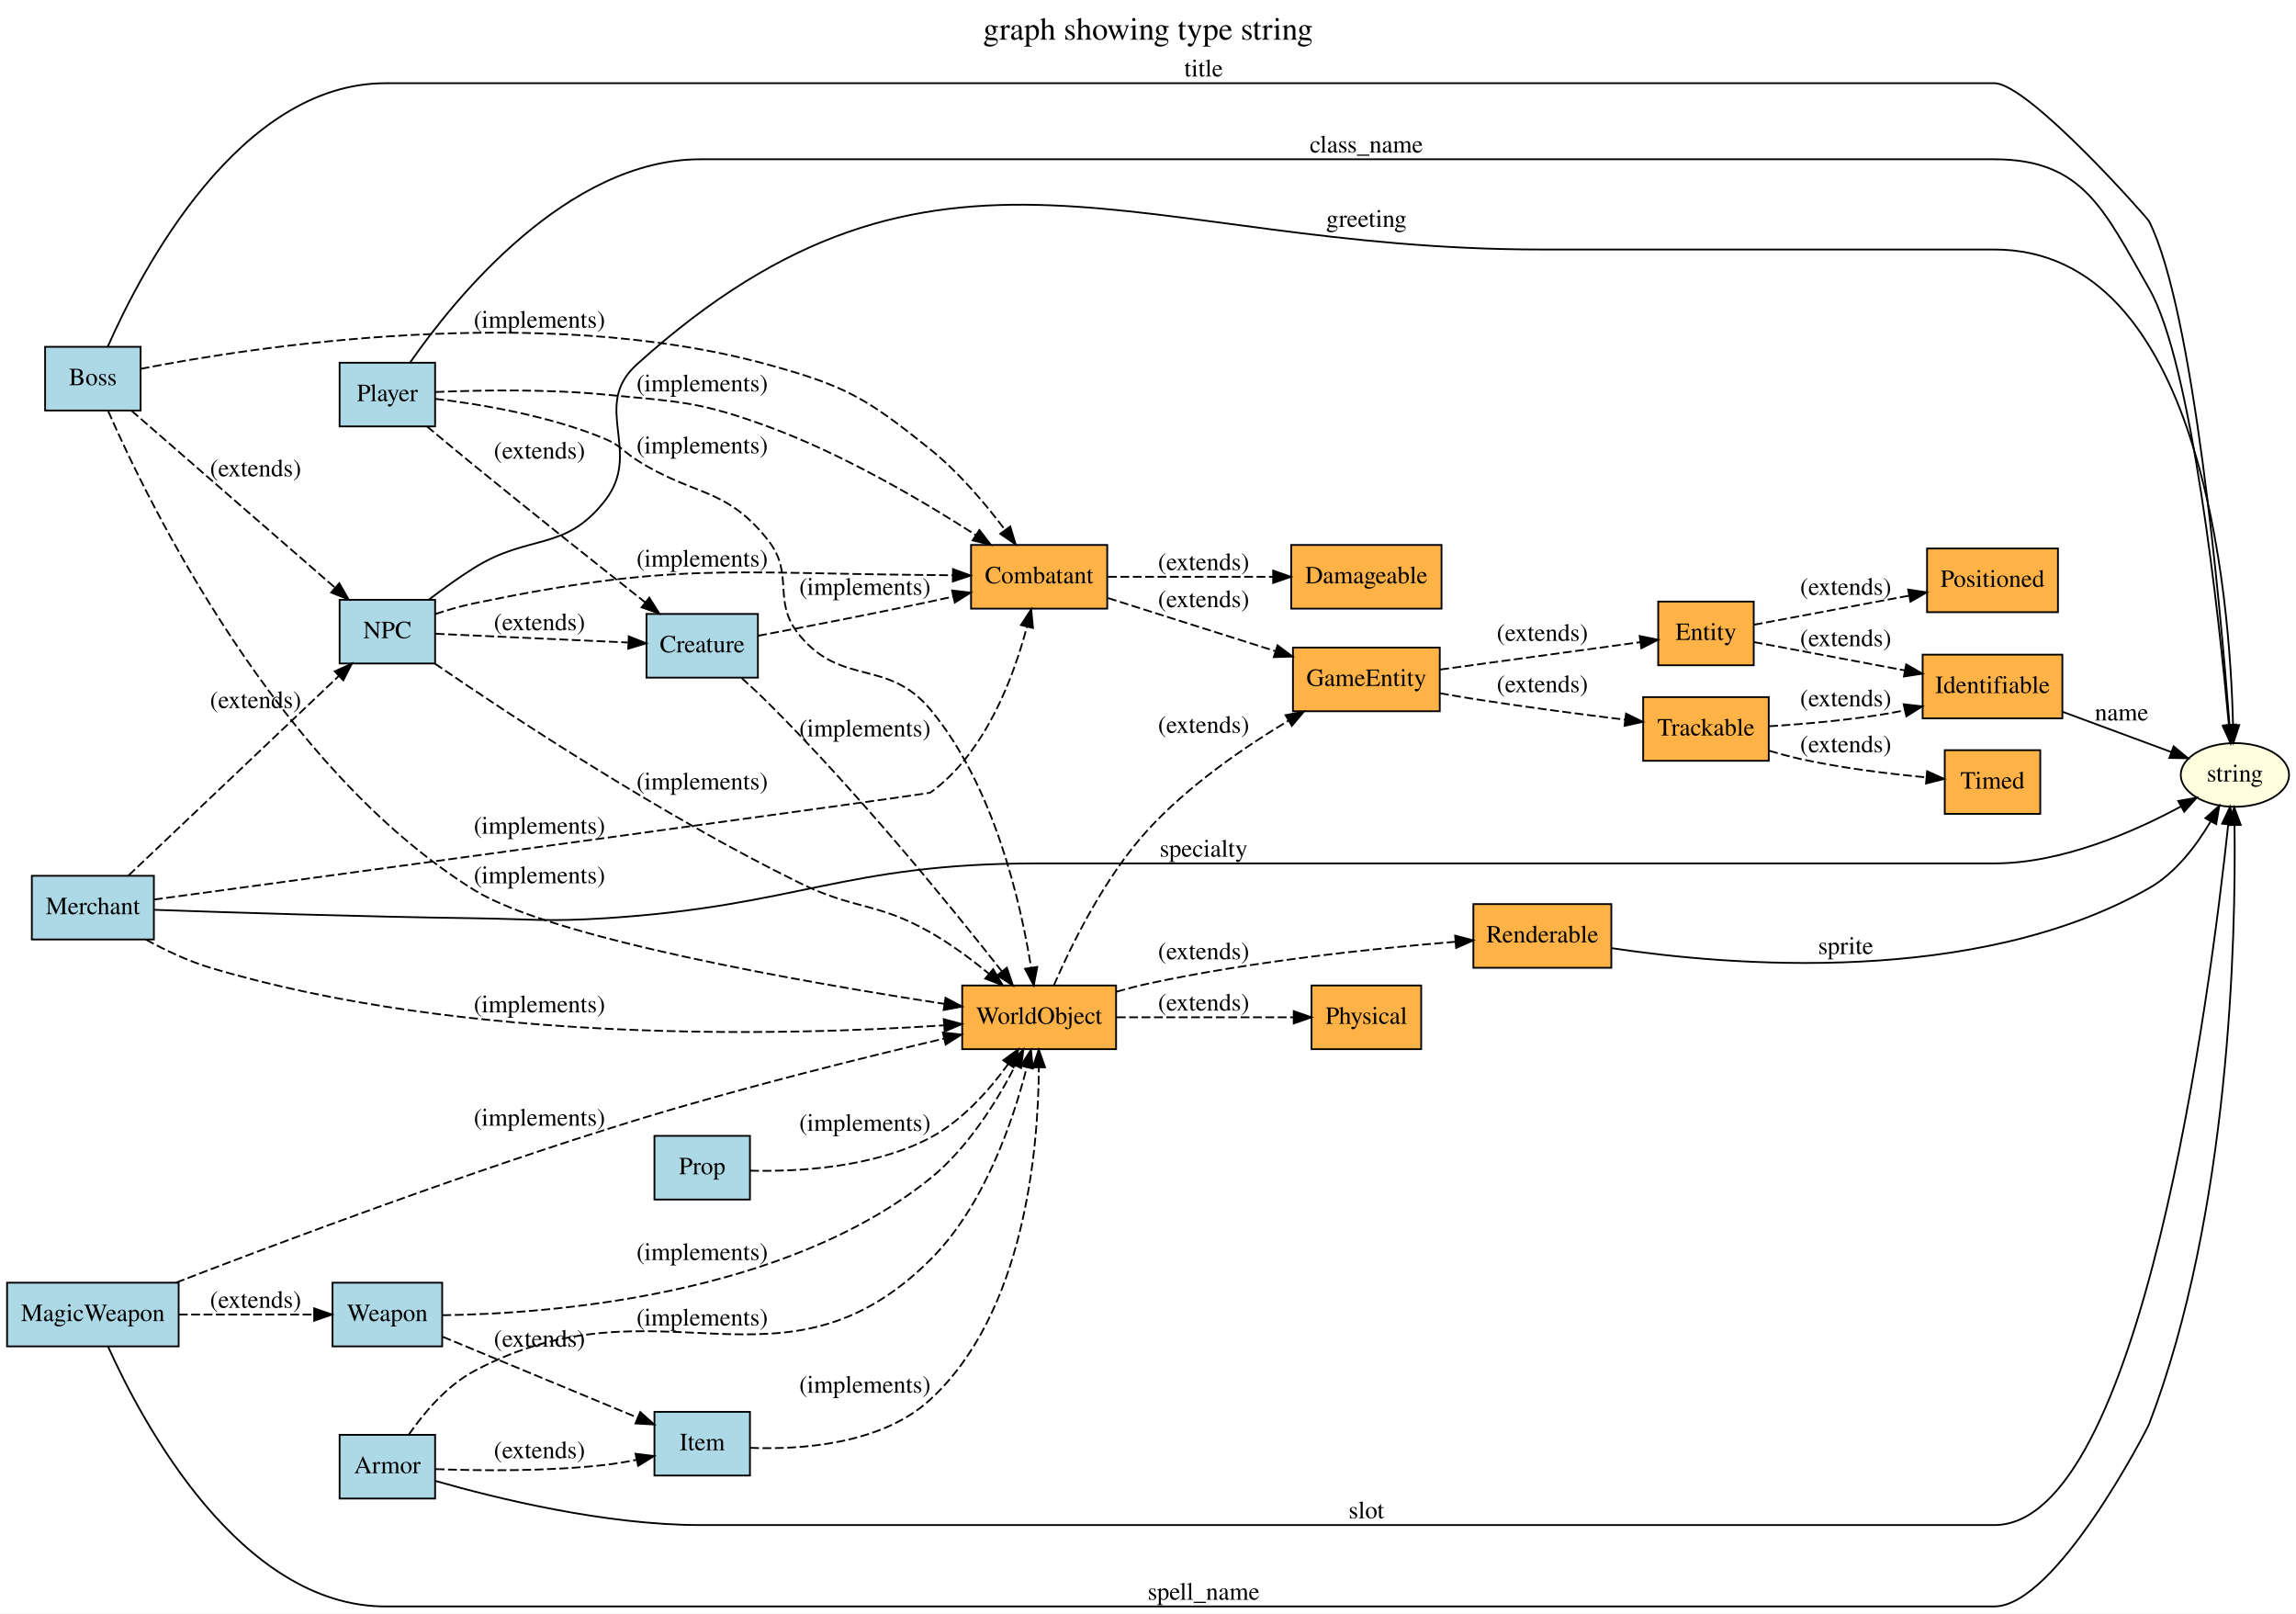
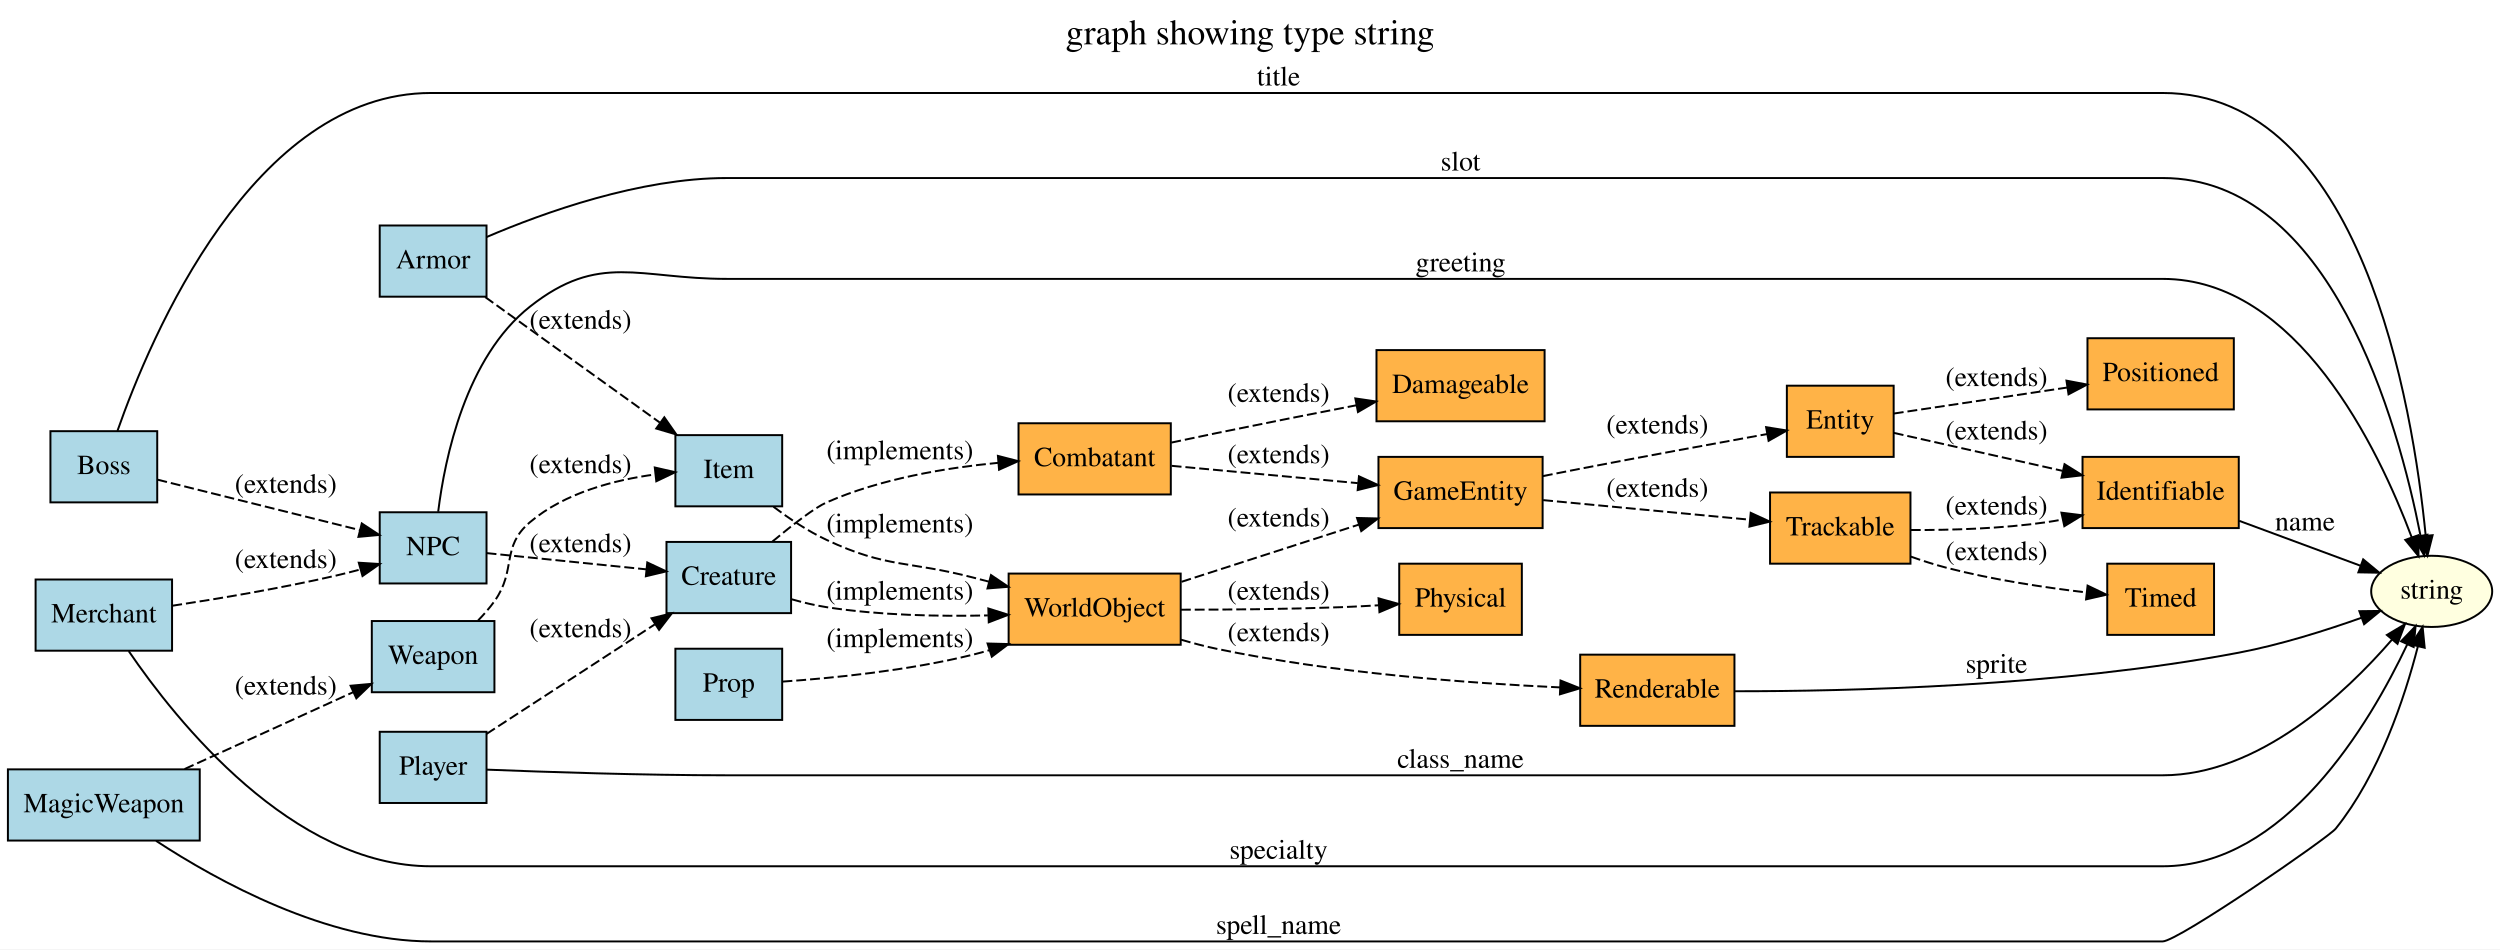
- <svg xmlns="http://www.w3.org/2000/svg" width="1298pt" height="912pt" viewBox="0.00 0.00 1298.09 912.00">
-   <g id="graph0" class="graph" transform="scale(1 1) rotate(0) translate(4 908)">
-     <polygon fill="white" stroke="transparent" points="-4,4 -4,-908 1294.09,-908 1294.09,4 -4,4" />
-     <text text-anchor="middle" x="645.05" y="-885.6" font-family="Times,serif" font-size="18.00">graph showing type string</text>
+ <svg xmlns="http://www.w3.org/2000/svg" width="1264pt" height="480pt" viewBox="0.00 0.00 1264.09 480.00">
+   <g id="graph0" class="graph" transform="scale(1 1) rotate(0) translate(4 476)">
+     <polygon fill="white" stroke="transparent" points="-4,4 -4,-476 1260.09,-476 1260.09,4 -4,4" />
+     <text text-anchor="middle" x="628.05" y="-453.6" font-family="Times,serif" font-size="18.00">graph showing type string</text>
    <g id="node1" class="node">
-       <polygon fill="#add8e6" stroke="black" points="242,-97 188,-97 188,-61 242,-61 242,-97" />
-       <text text-anchor="middle" x="215" y="-75.3" font-family="Times,serif" font-size="14.00">Armor</text>
+       <polygon fill="#add8e6" stroke="black" points="242,-362 188,-362 188,-326 242,-326 242,-362" />
+       <text text-anchor="middle" x="215" y="-340.3" font-family="Times,serif" font-size="14.00">Armor</text>
    </g>
    <g id="node9" class="node">
-       <polygon fill="#add8e6" stroke="black" points="420,-110 366,-110 366,-74 420,-74 420,-110" />
-       <text text-anchor="middle" x="393" y="-88.3" font-family="Times,serif" font-size="14.00">Item</text>
+       <polygon fill="#add8e6" stroke="black" points="391.5,-256 337.5,-256 337.5,-220 391.5,-220 391.5,-256" />
+       <text text-anchor="middle" x="364.5" y="-234.3" font-family="Times,serif" font-size="14.00">Item</text>
+     </g>
+     <g id="edge25" class="edge">
+       <path fill="none" stroke="black" stroke-dasharray="5,2" d="M241.36,-325.78C265.73,-308.26 302.74,-281.66 329.63,-262.34" />
+       <polygon fill="black" stroke="black" points="331.9,-265.02 337.98,-256.34 327.82,-259.33 331.9,-265.02" />
+       <text text-anchor="middle" x="289.5" y="-309.8" font-family="Times,serif" font-size="14.00">(extends)</text>
+     </g>
+     <g id="node22" class="node">
+       <ellipse fill="#ffffe0" stroke="black" cx="1225.55" cy="-177" rx="30.59" ry="18" />
+       <text text-anchor="middle" x="1225.55" y="-173.3" font-family="Times,serif" font-size="14.00">string</text>
+     </g>
+     <g id="edge3" class="edge">
+       <path fill="none" stroke="black" d="M242.01,-356.15C270.99,-368.55 319.57,-386 363.5,-386 363.5,-386 363.5,-386 1089.5,-386 1174.53,-386 1208.64,-262.47 1219.86,-205.35" />
+       <polygon fill="black" stroke="black" points="1223.37,-205.65 1221.76,-195.18 1216.49,-204.37 1223.37,-205.65" />
+       <text text-anchor="middle" x="734.5" y="-389.8" font-family="Times,serif" font-size="14.00">slot</text>
+     </g>
+     <g id="node2" class="node">
+       <polygon fill="#add8e6" stroke="black" points="75.5,-258 21.5,-258 21.5,-222 75.5,-222 75.5,-258" />
+       <text text-anchor="middle" x="48.5" y="-236.3" font-family="Times,serif" font-size="14.00">Boss</text>
+     </g>
+     <g id="node12" class="node">
+       <polygon fill="#add8e6" stroke="black" points="242,-217 188,-217 188,-181 242,-181 242,-217" />
+       <text text-anchor="middle" x="215" y="-195.3" font-family="Times,serif" font-size="14.00">NPC</text>
+     </g>
+     <g id="edge29" class="edge">
+       <path fill="none" stroke="black" stroke-dasharray="5,2" d="M75.57,-233.5C103.16,-226.63 146.91,-215.72 177.83,-208.01" />
+       <polygon fill="black" stroke="black" points="178.93,-211.35 187.78,-205.53 177.23,-204.56 178.93,-211.35" />
+       <text text-anchor="middle" x="140.5" y="-226.8" font-family="Times,serif" font-size="14.00">(extends)</text>
+     </g>
+     <g id="edge7" class="edge">
+       <path fill="none" stroke="black" d="M55.38,-258.12C71.98,-305.43 123.95,-429 214,-429 214,-429 214,-429 1089.5,-429 1190.12,-429 1216.07,-270.99 1222.51,-205.21" />
+       <polygon fill="black" stroke="black" points="1226.01,-205.4 1223.41,-195.12 1219.03,-204.77 1226.01,-205.4" />
+       <text text-anchor="middle" x="642.5" y="-432.8" font-family="Times,serif" font-size="14.00">title</text>
+     </g>
+     <g id="node3" class="node">
+       <polygon fill="#ffb347" stroke="black" points="588,-262 511,-262 511,-226 588,-226 588,-262" />
+       <text text-anchor="middle" x="549.5" y="-240.3" font-family="Times,serif" font-size="14.00">Combatant</text>
+     </g>
+     <g id="node5" class="node">
+       <polygon fill="#ffb347" stroke="black" points="777,-299 692,-299 692,-263 777,-263 777,-299" />
+       <text text-anchor="middle" x="734.5" y="-277.3" font-family="Times,serif" font-size="14.00">Damageable</text>
+     </g>
+     <g id="edge19" class="edge">
+       <path fill="none" stroke="black" stroke-dasharray="5,2" d="M588.24,-252.22C595.77,-253.83 603.63,-255.49 611,-257 634.18,-261.76 659.88,-266.83 681.72,-271.07" />
+       <polygon fill="black" stroke="black" points="681.31,-274.56 691.79,-273.02 682.64,-267.68 681.31,-274.56" />
+       <text text-anchor="middle" x="642.5" y="-272.8" font-family="Times,serif" font-size="14.00">(extends)</text>
+     </g>
+     <g id="node7" class="node">
+       <polygon fill="#ffb347" stroke="black" points="776,-245 693,-245 693,-209 776,-209 776,-245" />
+       <text text-anchor="middle" x="734.5" y="-223.3" font-family="Times,serif" font-size="14.00">GameEntity</text>
+     </g>
+     <g id="edge18" class="edge">
+       <path fill="none" stroke="black" stroke-dasharray="5,2" d="M588.42,-240.48C615.67,-237.95 652.71,-234.5 682.55,-231.73" />
+       <polygon fill="black" stroke="black" points="683.14,-235.19 692.77,-230.78 682.49,-228.22 683.14,-235.19" />
+       <text text-anchor="middle" x="642.5" y="-241.8" font-family="Times,serif" font-size="14.00">(extends)</text>
+     </g>
+     <g id="node4" class="node">
+       <polygon fill="#add8e6" stroke="black" points="396,-202 333,-202 333,-166 396,-166 396,-202" />
+       <text text-anchor="middle" x="364.5" y="-180.3" font-family="Times,serif" font-size="14.00">Creature</text>
+     </g>
+     <g id="edge21" class="edge">
+       <path fill="none" stroke="black" stroke-dasharray="5,2" d="M386.54,-202.18C396.73,-210.63 408.02,-219.38 414,-222 441.26,-233.96 474.21,-239.47 500.67,-241.99" />
+       <polygon fill="black" stroke="black" points="500.58,-245.5 510.84,-242.85 501.16,-238.52 500.58,-245.5" />
+       <text text-anchor="middle" x="451" y="-243.8" font-family="Times,serif" font-size="14.00">(implements)</text>
+     </g>
+     <g id="node21" class="node">
+       <polygon fill="#ffb347" stroke="black" points="593,-186 506,-186 506,-150 593,-150 593,-186" />
+       <text text-anchor="middle" x="549.5" y="-164.3" font-family="Times,serif" font-size="14.00">WorldObject</text>
+     </g>
+     <g id="edge22" class="edge">
+       <path fill="none" stroke="black" stroke-dasharray="5,2" d="M396.23,-173.02C402.06,-171.36 408.16,-169.9 414,-169 440.65,-164.87 470.63,-164.26 495.51,-164.84" />
+       <polygon fill="black" stroke="black" points="495.74,-168.35 505.84,-165.16 495.95,-161.35 495.74,-168.35" />
+       <text text-anchor="middle" x="451" y="-172.8" font-family="Times,serif" font-size="14.00">(implements)</text>
+     </g>
+     <g id="node6" class="node">
+       <polygon fill="#ffb347" stroke="black" points="953.5,-281 899.5,-281 899.5,-245 953.5,-245 953.5,-281" />
+       <text text-anchor="middle" x="926.5" y="-259.3" font-family="Times,serif" font-size="14.00">Entity</text>
+     </g>
+     <g id="node8" class="node">
+       <polygon fill="#ffb347" stroke="black" points="1128,-245 1049,-245 1049,-209 1128,-209 1128,-245" />
+       <text text-anchor="middle" x="1088.5" y="-223.3" font-family="Times,serif" font-size="14.00">Identifiable</text>
+     </g>
+     <g id="edge9" class="edge">
+       <path fill="none" stroke="black" stroke-dasharray="5,2" d="M953.56,-257.14C976.59,-251.95 1010.78,-244.26 1038.85,-237.95" />
+       <polygon fill="black" stroke="black" points="1039.9,-241.3 1048.89,-235.69 1038.36,-234.47 1039.9,-241.3" />
+       <text text-anchor="middle" x="1005.5" y="-253.8" font-family="Times,serif" font-size="14.00">(extends)</text>
+     </g>
+     <g id="node15" class="node">
+       <polygon fill="#ffb347" stroke="black" points="1125.5,-305 1051.5,-305 1051.5,-269 1125.5,-269 1125.5,-305" />
+       <text text-anchor="middle" x="1088.5" y="-283.3" font-family="Times,serif" font-size="14.00">Positioned</text>
+     </g>
+     <g id="edge10" class="edge">
+       <path fill="none" stroke="black" stroke-dasharray="5,2" d="M953.56,-266.91C977.22,-270.46 1012.66,-275.77 1041.15,-280.05" />
+       <polygon fill="black" stroke="black" points="1040.88,-283.55 1051.29,-281.57 1041.92,-276.62 1040.88,-283.55" />
+       <text text-anchor="middle" x="1005.5" y="-280.8" font-family="Times,serif" font-size="14.00">(extends)</text>
+     </g>
+     <g id="edge13" class="edge">
+       <path fill="none" stroke="black" stroke-dasharray="5,2" d="M776.13,-235.29C782.44,-236.55 788.9,-237.82 795,-239 826.95,-245.16 863.37,-251.83 889.6,-256.57" />
+       <polygon fill="black" stroke="black" points="889.01,-260.02 899.48,-258.35 890.26,-253.13 889.01,-260.02" />
+       <text text-anchor="middle" x="834" y="-256.8" font-family="Times,serif" font-size="14.00">(extends)</text>
+     </g>
+     <g id="node19" class="node">
+       <polygon fill="#ffb347" stroke="black" points="962,-227 891,-227 891,-191 962,-191 962,-227" />
+       <text text-anchor="middle" x="926.5" y="-205.3" font-family="Times,serif" font-size="14.00">Trackable</text>
+     </g>
+     <g id="edge14" class="edge">
+       <path fill="none" stroke="black" stroke-dasharray="5,2" d="M776.26,-223.14C806.92,-220.23 848.92,-216.25 880.56,-213.26" />
+       <polygon fill="black" stroke="black" points="881.23,-216.71 890.86,-212.28 880.57,-209.74 881.23,-216.71" />
+       <text text-anchor="middle" x="834" y="-224.8" font-family="Times,serif" font-size="14.00">(extends)</text>
+     </g>
+     <g id="edge1" class="edge">
+       <path fill="none" stroke="black" d="M1128.2,-212.67C1147.58,-205.5 1170.86,-196.88 1189.68,-189.91" />
+       <polygon fill="black" stroke="black" points="1190.91,-193.19 1199.07,-186.43 1188.48,-186.62 1190.91,-193.19" />
+       <text text-anchor="middle" x="1161.5" y="-207.8" font-family="Times,serif" font-size="14.00">name</text>
+     </g>
+     <g id="edge20" class="edge">
+       <path fill="none" stroke="black" stroke-dasharray="5,2" d="M387.11,-219.76C395.14,-213.71 404.6,-207.41 414,-203 444.75,-188.59 455.14,-192.56 488,-184 490.62,-183.32 493.3,-182.62 496.01,-181.91" />
+       <polygon fill="black" stroke="black" points="497.09,-185.24 505.87,-179.31 495.31,-178.47 497.09,-185.24" />
+       <text text-anchor="middle" x="451" y="-206.8" font-family="Times,serif" font-size="14.00">(implements)</text>
+     </g>
+     <g id="node10" class="node">
+       <polygon fill="#add8e6" stroke="black" points="97,-87 0,-87 0,-51 97,-51 97,-87" />
+       <text text-anchor="middle" x="48.5" y="-65.3" font-family="Times,serif" font-size="14.00">MagicWeapon</text>
+     </g>
+     <g id="node20" class="node">
+       <polygon fill="#add8e6" stroke="black" points="246,-162 184,-162 184,-126 246,-126 246,-162" />
+       <text text-anchor="middle" x="215" y="-140.3" font-family="Times,serif" font-size="14.00">Weapon</text>
+     </g>
+     <g id="edge28" class="edge">
+       <path fill="none" stroke="black" stroke-dasharray="5,2" d="M89.32,-87.16C115.23,-98.97 148.89,-114.31 174.7,-126.08" />
+       <polygon fill="black" stroke="black" points="173.27,-129.28 183.82,-130.24 176.18,-122.91 173.27,-129.28" />
+       <text text-anchor="middle" x="140.5" y="-124.8" font-family="Times,serif" font-size="14.00">(extends)</text>
+     </g>
+     <g id="edge6" class="edge">
+       <path fill="none" stroke="black" d="M74.9,-50.87C106.09,-30.43 161.35,0 214,0 214,0 214,0 1089.5,0 1097.32,0 1173.38,-52.51 1177,-57 1198.98,-84.31 1211.85,-123.06 1218.54,-149.06" />
+       <polygon fill="black" stroke="black" points="1215.2,-150.13 1220.96,-159.02 1222,-148.48 1215.2,-150.13" />
+       <text text-anchor="middle" x="642.5" y="-3.8" font-family="Times,serif" font-size="14.00">spell_name</text>
+     </g>
+     <g id="node11" class="node">
+       <polygon fill="#add8e6" stroke="black" points="83,-183 14,-183 14,-147 83,-147 83,-183" />
+       <text text-anchor="middle" x="48.5" y="-161.3" font-family="Times,serif" font-size="14.00">Merchant</text>
+     </g>
+     <g id="edge30" class="edge">
+       <path fill="none" stroke="black" stroke-dasharray="5,2" d="M83.1,-169.73C106.48,-173.28 138.31,-178.61 166,-185 169.93,-185.91 174.02,-186.95 178.07,-188.04" />
+       <polygon fill="black" stroke="black" points="177.41,-191.49 187.98,-190.83 179.3,-184.75 177.41,-191.49" />
+       <text text-anchor="middle" x="140.5" y="-188.8" font-family="Times,serif" font-size="14.00">(extends)</text>
+     </g>
+     <g id="edge8" class="edge">
+       <path fill="none" stroke="black" d="M61.08,-146.8C85.03,-111.69 143.64,-38 214,-38 214,-38 214,-38 1089.5,-38 1151.36,-38 1194.02,-109.68 1213.15,-150.1" />
+       <polygon fill="black" stroke="black" points="1210.06,-151.76 1217.4,-159.4 1216.43,-148.85 1210.06,-151.76" />
+       <text text-anchor="middle" x="642.5" y="-41.8" font-family="Times,serif" font-size="14.00">specialty</text>
    </g>
    <g id="edge26" class="edge">
-       <path fill="none" stroke="black" stroke-dasharray="5,2" d="M242.28,-77.63C267.05,-76.71 305.17,-76.26 338,-80 343.87,-80.67 350.03,-81.71 356.01,-82.9" />
-       <polygon fill="black" stroke="black" points="355.31,-86.33 365.82,-85.02 356.78,-79.49 355.31,-86.33" />
-       <text text-anchor="middle" x="301" y="-83.8" font-family="Times,serif" font-size="14.00">(extends)</text>
-     </g>
-     <g id="node21" class="node">
-       <polygon fill="#ffb347" stroke="black" points="627,-351 540,-351 540,-315 627,-315 627,-351" />
-       <text text-anchor="middle" x="583.5" y="-329.3" font-family="Times,serif" font-size="14.00">WorldObject</text>
+       <path fill="none" stroke="black" stroke-dasharray="5,2" d="M242.03,-196.35C264.35,-194.08 296.88,-190.78 322.66,-188.15" />
+       <polygon fill="black" stroke="black" points="323.29,-191.61 332.89,-187.11 322.58,-184.64 323.29,-191.61" />
+       <text text-anchor="middle" x="289.5" y="-196.8" font-family="Times,serif" font-size="14.00">(extends)</text>
+     </g>
+     <g id="edge4" class="edge">
+       <path fill="none" stroke="black" d="M217.56,-217.26C220.94,-244.51 231.48,-295.34 264,-321 299.06,-348.66 318.84,-335 363.5,-335 363.5,-335 363.5,-335 1089.5,-335 1157.43,-335 1198.49,-249.55 1215.45,-204.33" />
+       <polygon fill="black" stroke="black" points="1218.79,-205.41 1218.89,-194.82 1212.2,-203.03 1218.79,-205.41" />
+       <text text-anchor="middle" x="734.5" y="-338.8" font-family="Times,serif" font-size="14.00">greeting</text>
+     </g>
+     <g id="node13" class="node">
+       <polygon fill="#ffb347" stroke="black" points="765.5,-191 703.5,-191 703.5,-155 765.5,-155 765.5,-191" />
+       <text text-anchor="middle" x="734.5" y="-169.3" font-family="Times,serif" font-size="14.00">Physical</text>
+     </g>
+     <g id="node14" class="node">
+       <polygon fill="#add8e6" stroke="black" points="242,-106 188,-106 188,-70 242,-70 242,-106" />
+       <text text-anchor="middle" x="215" y="-84.3" font-family="Times,serif" font-size="14.00">Player</text>
    </g>
    <g id="edge27" class="edge">
-       <path fill="none" stroke="black" stroke-dasharray="5,2" d="M227.1,-97.11C235.61,-109.35 248.51,-124.72 264,-133 368.1,-188.65 438.3,-112.78 522,-196 552.35,-226.17 568.68,-274.18 576.48,-304.62" />
-       <polygon fill="black" stroke="black" points="573.13,-305.69 578.89,-314.59 579.94,-304.05 573.13,-305.69" />
-       <text text-anchor="middle" x="393" y="-158.8" font-family="Times,serif" font-size="14.00">(implements)</text>
-     </g>
-     <g id="node22" class="node">
-       <ellipse fill="#ffffe0" stroke="black" cx="1259.55" cy="-470" rx="30.59" ry="18" />
-       <text text-anchor="middle" x="1259.55" y="-466.3" font-family="Times,serif" font-size="14.00">string</text>
-     </g>
-     <g id="edge3" class="edge">
-       <path fill="none" stroke="black" d="M242.25,-70.93C276.39,-61.16 338.06,-46 392,-46 392,-46 392,-46 1123.5,-46 1206.91,-46 1245.69,-347.65 1255.79,-442.09" />
-       <polygon fill="black" stroke="black" points="1252.31,-442.47 1256.83,-452.05 1259.27,-441.74 1252.31,-442.47" />
-       <text text-anchor="middle" x="768.5" y="-49.8" font-family="Times,serif" font-size="14.00">slot</text>
-     </g>
-     <g id="node2" class="node">
-       <polygon fill="#add8e6" stroke="black" points="75.5,-712 21.5,-712 21.5,-676 75.5,-676 75.5,-712" />
-       <text text-anchor="middle" x="48.5" y="-690.3" font-family="Times,serif" font-size="14.00">Boss</text>
-     </g>
-     <g id="node3" class="node">
-       <polygon fill="#ffb347" stroke="black" points="622,-600 545,-600 545,-564 622,-564 622,-600" />
-       <text text-anchor="middle" x="583.5" y="-578.3" font-family="Times,serif" font-size="14.00">Combatant</text>
-     </g>
-     <g id="edge37" class="edge">
-       <path fill="none" stroke="black" stroke-dasharray="5,2" d="M75.5,-699.54C137.99,-711.78 300.96,-737.38 430,-702 474.48,-689.81 486.04,-682.87 522,-654 538.18,-641.01 553.2,-623.18 564.23,-608.51" />
-       <polygon fill="black" stroke="black" points="567.16,-610.44 570.24,-600.3 561.51,-606.3 567.16,-610.44" />
-       <text text-anchor="middle" x="301" y="-722.8" font-family="Times,serif" font-size="14.00">(implements)</text>
-     </g>
-     <g id="node12" class="node">
-       <polygon fill="#add8e6" stroke="black" points="242,-569 188,-569 188,-533 242,-533 242,-569" />
-       <text text-anchor="middle" x="215" y="-547.3" font-family="Times,serif" font-size="14.00">NPC</text>
-     </g>
-     <g id="edge36" class="edge">
-       <path fill="none" stroke="black" stroke-dasharray="5,2" d="M70.33,-675.89C99.42,-650.6 152.33,-604.61 185.18,-576.05" />
-       <polygon fill="black" stroke="black" points="187.83,-578.39 193.08,-569.19 183.23,-573.11 187.83,-578.39" />
-       <text text-anchor="middle" x="140.5" y="-638.8" font-family="Times,serif" font-size="14.00">(extends)</text>
-     </g>
-     <g id="edge38" class="edge">
-       <path fill="none" stroke="black" stroke-dasharray="5,2" d="M57.16,-675.7C79.96,-623.65 152.83,-474.11 264,-405 307.94,-377.68 451.18,-352.71 529.75,-340.63" />
-       <polygon fill="black" stroke="black" points="530.56,-344.05 539.92,-339.08 529.51,-337.13 530.56,-344.05" />
-       <text text-anchor="middle" x="301" y="-408.8" font-family="Times,serif" font-size="14.00">(implements)</text>
-     </g>
-     <g id="edge7" class="edge">
-       <path fill="none" stroke="black" d="M56.97,-712.19C76.08,-755.47 131.18,-861 214,-861 214,-861 214,-861 1123.5,-861 1142.84,-861 1210.12,-784.75 1211,-783 1236.13,-733.28 1251.28,-566.04 1256.49,-498.57" />
-       <polygon fill="black" stroke="black" points="1260.01,-498.51 1257.27,-488.27 1253.03,-497.98 1260.01,-498.51" />
-       <text text-anchor="middle" x="676.5" y="-864.8" font-family="Times,serif" font-size="14.00">title</text>
-     </g>
-     <g id="node5" class="node">
-       <polygon fill="#ffb347" stroke="black" points="811,-600 726,-600 726,-564 811,-564 811,-600" />
-       <text text-anchor="middle" x="768.5" y="-578.3" font-family="Times,serif" font-size="14.00">Damageable</text>
-     </g>
-     <g id="edge19" class="edge">
-       <path fill="none" stroke="black" stroke-dasharray="5,2" d="M622.42,-582C649.39,-582 685.95,-582 715.62,-582" />
-       <polygon fill="black" stroke="black" points="715.8,-585.5 725.8,-582 715.8,-578.5 715.8,-585.5" />
-       <text text-anchor="middle" x="676.5" y="-585.8" font-family="Times,serif" font-size="14.00">(extends)</text>
-     </g>
-     <g id="node7" class="node">
-       <polygon fill="#ffb347" stroke="black" points="810,-542 727,-542 727,-506 810,-506 810,-542" />
-       <text text-anchor="middle" x="768.5" y="-520.3" font-family="Times,serif" font-size="14.00">GameEntity</text>
-     </g>
-     <g id="edge18" class="edge">
-       <path fill="none" stroke="black" stroke-dasharray="5,2" d="M622.42,-569.98C649.79,-561.31 687.04,-549.5 716.94,-540.03" />
-       <polygon fill="black" stroke="black" points="718.3,-543.27 726.77,-536.91 716.18,-536.59 718.3,-543.27" />
-       <text text-anchor="middle" x="676.5" y="-564.8" font-family="Times,serif" font-size="14.00">(extends)</text>
-     </g>
-     <g id="node4" class="node">
-       <polygon fill="#add8e6" stroke="black" points="424.5,-561 361.5,-561 361.5,-525 424.5,-525 424.5,-561" />
-       <text text-anchor="middle" x="393" y="-539.3" font-family="Times,serif" font-size="14.00">Creature</text>
-     </g>
-     <g id="edge21" class="edge">
-       <path fill="none" stroke="black" stroke-dasharray="5,2" d="M424.58,-548.67C450.55,-553.55 488.78,-560.92 522,-568 526.15,-568.89 530.46,-569.83 534.77,-570.79" />
-       <polygon fill="black" stroke="black" points="534.26,-574.27 544.79,-573.06 535.8,-567.44 534.26,-574.27" />
-       <text text-anchor="middle" x="485" y="-571.8" font-family="Times,serif" font-size="14.00">(implements)</text>
-     </g>
-     <g id="edge22" class="edge">
-       <path fill="none" stroke="black" stroke-dasharray="5,2" d="M415.3,-524.77C420.22,-520.36 425.37,-515.6 430,-511 481.06,-460.3 534.34,-394.72 562.41,-359" />
-       <polygon fill="black" stroke="black" points="565.26,-361.04 568.67,-351.01 559.75,-356.73 565.26,-361.04" />
-       <text text-anchor="middle" x="485" y="-491.8" font-family="Times,serif" font-size="14.00">(implements)</text>
-     </g>
-     <g id="node6" class="node">
-       <polygon fill="#ffb347" stroke="black" points="987.5,-568 933.5,-568 933.5,-532 987.5,-532 987.5,-568" />
-       <text text-anchor="middle" x="960.5" y="-546.3" font-family="Times,serif" font-size="14.00">Entity</text>
-     </g>
-     <g id="node8" class="node">
-       <polygon fill="#ffb347" stroke="black" points="1162,-538 1083,-538 1083,-502 1162,-502 1162,-538" />
-       <text text-anchor="middle" x="1122.5" y="-516.3" font-family="Times,serif" font-size="14.00">Identifiable</text>
-     </g>
-     <g id="edge9" class="edge">
-       <path fill="none" stroke="black" stroke-dasharray="5,2" d="M987.56,-545.11C1010.59,-540.8 1044.78,-534.38 1072.85,-529.12" />
-       <polygon fill="black" stroke="black" points="1073.7,-532.52 1082.89,-527.24 1072.41,-525.64 1073.7,-532.52" />
-       <text text-anchor="middle" x="1039.5" y="-542.8" font-family="Times,serif" font-size="14.00">(extends)</text>
-     </g>
-     <g id="node15" class="node">
-       <polygon fill="#ffb347" stroke="black" points="1159.5,-598 1085.5,-598 1085.5,-562 1159.5,-562 1159.5,-598" />
-       <text text-anchor="middle" x="1122.5" y="-576.3" font-family="Times,serif" font-size="14.00">Positioned</text>
-     </g>
-     <g id="edge10" class="edge">
-       <path fill="none" stroke="black" stroke-dasharray="5,2" d="M987.56,-554.89C1011.22,-559.32 1046.66,-565.97 1075.15,-571.31" />
-       <polygon fill="black" stroke="black" points="1074.82,-574.81 1085.29,-573.21 1076.11,-567.93 1074.82,-574.81" />
-       <text text-anchor="middle" x="1039.5" y="-571.8" font-family="Times,serif" font-size="14.00">(extends)</text>
-     </g>
-     <g id="edge13" class="edge">
-       <path fill="none" stroke="black" stroke-dasharray="5,2" d="M810.26,-529.58C843.91,-534.18 891.21,-540.66 923.49,-545.07" />
-       <polygon fill="black" stroke="black" points="923.02,-548.54 933.4,-546.43 923.97,-541.6 923.02,-548.54" />
-       <text text-anchor="middle" x="868" y="-545.8" font-family="Times,serif" font-size="14.00">(extends)</text>
-     </g>
-     <g id="node19" class="node">
-       <polygon fill="#ffb347" stroke="black" points="996,-514 925,-514 925,-478 996,-478 996,-514" />
-       <text text-anchor="middle" x="960.5" y="-492.3" font-family="Times,serif" font-size="14.00">Trackable</text>
-     </g>
-     <g id="edge14" class="edge">
-       <path fill="none" stroke="black" stroke-dasharray="5,2" d="M810.1,-516.2C816.42,-515.07 822.88,-513.96 829,-513 857.47,-508.52 889.56,-504.33 914.79,-501.23" />
-       <polygon fill="black" stroke="black" points="915.3,-504.69 924.81,-500.01 914.46,-497.74 915.3,-504.69" />
-       <text text-anchor="middle" x="868" y="-516.8" font-family="Times,serif" font-size="14.00">(extends)</text>
-     </g>
-     <g id="edge1" class="edge">
-       <path fill="none" stroke="black" d="M1162.2,-505.67C1181.58,-498.5 1204.86,-489.88 1223.68,-482.91" />
-       <polygon fill="black" stroke="black" points="1224.91,-486.19 1233.07,-479.43 1222.48,-479.62 1224.91,-486.19" />
-       <text text-anchor="middle" x="1195.5" y="-500.8" font-family="Times,serif" font-size="14.00">name</text>
-     </g>
-     <g id="edge20" class="edge">
-       <path fill="none" stroke="black" stroke-dasharray="5,2" d="M420.1,-89.65C448.76,-88.57 494.38,-91.51 522,-117 575.25,-166.15 583.06,-257.97 583.34,-304.46" />
-       <polygon fill="black" stroke="black" points="579.84,-304.71 583.29,-314.72 586.84,-304.74 579.84,-304.71" />
-       <text text-anchor="middle" x="485" y="-120.8" font-family="Times,serif" font-size="14.00">(implements)</text>
-     </g>
-     <g id="node10" class="node">
-       <polygon fill="#add8e6" stroke="black" points="97,-183 0,-183 0,-147 97,-147 97,-183" />
-       <text text-anchor="middle" x="48.5" y="-161.3" font-family="Times,serif" font-size="14.00">MagicWeapon</text>
-     </g>
-     <g id="node20" class="node">
-       <polygon fill="#add8e6" stroke="black" points="246,-183 184,-183 184,-147 246,-147 246,-183" />
-       <text text-anchor="middle" x="215" y="-161.3" font-family="Times,serif" font-size="14.00">Weapon</text>
-     </g>
-     <g id="edge34" class="edge">
-       <path fill="none" stroke="black" stroke-dasharray="5,2" d="M97.08,-165C121.27,-165 150.36,-165 173.47,-165" />
-       <polygon fill="black" stroke="black" points="173.63,-168.5 183.63,-165 173.63,-161.5 173.63,-168.5" />
-       <text text-anchor="middle" x="140.5" y="-168.8" font-family="Times,serif" font-size="14.00">(extends)</text>
-     </g>
-     <g id="edge35" class="edge">
-       <path fill="none" stroke="black" stroke-dasharray="5,2" d="M95.52,-183.05C155.09,-206.05 262.36,-246.28 356,-275 414.93,-293.08 483.65,-310.12 529.8,-320.99" />
-       <polygon fill="black" stroke="black" points="529.05,-324.41 539.59,-323.28 530.65,-317.59 529.05,-324.41" />
-       <text text-anchor="middle" x="301" y="-271.8" font-family="Times,serif" font-size="14.00">(implements)</text>
-     </g>
-     <g id="edge6" class="edge">
-       <path fill="none" stroke="black" d="M57.17,-146.71C76.56,-103.75 131.89,0 214,0 214,0 214,0 1123.5,0 1158.45,0 1209.94,-100.23 1211,-103 1256.82,-222.39 1260.13,-378 1259.34,-441.32" />
-       <polygon fill="black" stroke="black" points="1255.83,-441.64 1259.16,-451.7 1262.83,-441.76 1255.83,-441.64" />
-       <text text-anchor="middle" x="676.5" y="-3.8" font-family="Times,serif" font-size="14.00">spell_name</text>
-     </g>
-     <g id="node11" class="node">
-       <polygon fill="#add8e6" stroke="black" points="83,-413 14,-413 14,-377 83,-377 83,-413" />
-       <text text-anchor="middle" x="48.5" y="-391.3" font-family="Times,serif" font-size="14.00">Merchant</text>
-     </g>
-     <g id="edge40" class="edge">
-       <path fill="none" stroke="black" stroke-dasharray="5,2" d="M83.01,-399.56C190.68,-414.21 520.87,-459.19 522,-460 553.11,-482.38 569.08,-525.33 576.61,-553.83" />
-       <polygon fill="black" stroke="black" points="573.23,-554.73 579.01,-563.61 580.02,-553.06 573.23,-554.73" />
-       <text text-anchor="middle" x="301" y="-436.8" font-family="Times,serif" font-size="14.00">(implements)</text>
-     </g>
-     <g id="edge39" class="edge">
-       <path fill="none" stroke="black" stroke-dasharray="5,2" d="M68.69,-413.2C98.04,-441.03 154.14,-494.24 187.4,-525.77" />
-       <polygon fill="black" stroke="black" points="185.27,-528.57 194.93,-532.92 190.08,-523.49 185.27,-528.57" />
-       <text text-anchor="middle" x="140.5" y="-507.8" font-family="Times,serif" font-size="14.00">(extends)</text>
-     </g>
-     <g id="edge41" class="edge">
-       <path fill="none" stroke="black" stroke-dasharray="5,2" d="M78.49,-376.94C89.53,-370.89 102.48,-364.73 115,-361 260.23,-317.73 441.78,-322.62 529.79,-328.48" />
-       <polygon fill="black" stroke="black" points="529.58,-331.98 539.8,-329.18 530.06,-325 529.58,-331.98" />
-       <text text-anchor="middle" x="301" y="-335.8" font-family="Times,serif" font-size="14.00">(implements)</text>
-     </g>
-     <g id="edge8" class="edge">
-       <path fill="none" stroke="black" d="M83.3,-393.76C125.56,-392.28 200.12,-389.89 264,-389 296.89,-388.54 305.18,-386.93 338,-389 447.32,-395.9 472.96,-420 582.5,-420 582.5,-420 582.5,-420 1123.5,-420 1161.74,-420 1202.5,-437.85 1229.11,-452.22" />
-       <polygon fill="black" stroke="black" points="1227.47,-455.31 1237.91,-457.12 1230.88,-449.2 1227.47,-455.31" />
-       <text text-anchor="middle" x="676.5" y="-423.8" font-family="Times,serif" font-size="14.00">specialty</text>
-     </g>
-     <g id="edge29" class="edge">
-       <path fill="none" stroke="black" stroke-dasharray="5,2" d="M242.1,-560.94C249.12,-563.27 256.77,-565.5 264,-567 376.5,-590.3 407.12,-583.95 522,-583 526.14,-582.97 530.43,-582.92 534.74,-582.86" />
-       <polygon fill="black" stroke="black" points="534.79,-586.36 544.74,-582.72 534.69,-579.36 534.79,-586.36" />
-       <text text-anchor="middle" x="393" y="-587.8" font-family="Times,serif" font-size="14.00">(implements)</text>
-     </g>
-     <g id="edge28" class="edge">
-       <path fill="none" stroke="black" stroke-dasharray="5,2" d="M242.35,-549.8C271.08,-548.5 317.42,-546.39 350.93,-544.87" />
-       <polygon fill="black" stroke="black" points="351.49,-548.35 361.32,-544.39 351.17,-541.35 351.49,-548.35" />
-       <text text-anchor="middle" x="301" y="-551.8" font-family="Times,serif" font-size="14.00">(extends)</text>
-     </g>
-     <g id="edge30" class="edge">
-       <path fill="none" stroke="black" stroke-dasharray="5,2" d="M241.87,-532.93C283.79,-504.17 369.76,-447.33 448,-409 479.58,-393.53 491.42,-398.36 522,-381 533.48,-374.49 545.07,-365.88 555,-357.76" />
-       <polygon fill="black" stroke="black" points="557.51,-360.23 562.91,-351.11 553,-354.87 557.51,-360.23" />
-       <text text-anchor="middle" x="393" y="-461.8" font-family="Times,serif" font-size="14.00">(implements)</text>
-     </g>
-     <g id="edge4" class="edge">
-       <path fill="none" stroke="black" d="M238.39,-569.03C246.28,-575.04 255.35,-581.59 264,-587 295.35,-606.61 315.24,-595.86 338,-625 359.63,-652.7 329.9,-678.46 356,-702 526.01,-855.33 638.06,-767 867,-767 867,-767 867,-767 1123.5,-767 1240.92,-767 1256.73,-572.24 1258.49,-498.15" />
-       <polygon fill="black" stroke="black" points="1261.99,-498.19 1258.66,-488.13 1254.99,-498.07 1261.99,-498.19" />
-       <text text-anchor="middle" x="768.5" y="-779.8" font-family="Times,serif" font-size="14.00">greeting</text>
-     </g>
-     <g id="node13" class="node">
-       <polygon fill="#ffb347" stroke="black" points="799.5,-351 737.5,-351 737.5,-315 799.5,-315 799.5,-351" />
-       <text text-anchor="middle" x="768.5" y="-329.3" font-family="Times,serif" font-size="14.00">Physical</text>
-     </g>
-     <g id="node14" class="node">
-       <polygon fill="#add8e6" stroke="black" points="242,-703 188,-703 188,-667 242,-667 242,-703" />
-       <text text-anchor="middle" x="215" y="-681.3" font-family="Times,serif" font-size="14.00">Player</text>
-     </g>
-     <g id="edge32" class="edge">
-       <path fill="none" stroke="black" stroke-dasharray="5,2" d="M242.25,-686.46C267,-687.49 305.11,-688.19 338,-685 379.47,-680.98 390.87,-681.32 430,-667 472.75,-651.36 517.82,-624.81 547.78,-605.55" />
-       <polygon fill="black" stroke="black" points="549.72,-608.46 556.19,-600.07 545.9,-602.59 549.72,-608.46" />
-       <text text-anchor="middle" x="393" y="-686.8" font-family="Times,serif" font-size="14.00">(implements)</text>
-     </g>
-     <g id="edge31" class="edge">
-       <path fill="none" stroke="black" stroke-dasharray="5,2" d="M237.42,-666.98C245.69,-660.06 255.25,-652.13 264,-645 296.8,-618.27 334.74,-588.13 360.75,-567.59" />
-       <polygon fill="black" stroke="black" points="363.07,-570.22 368.75,-561.27 358.74,-564.72 363.07,-570.22" />
-       <text text-anchor="middle" x="301" y="-648.8" font-family="Times,serif" font-size="14.00">(extends)</text>
-     </g>
-     <g id="edge33" class="edge">
-       <path fill="none" stroke="black" stroke-dasharray="5,2" d="M242.09,-682.59C267.39,-679.59 306.47,-673.15 338,-660 346.87,-656.3 347.89,-653.17 356,-648 388.47,-627.32 406,-633.1 430,-603 445.77,-583.22 431.93,-568.54 448,-549 472.02,-519.79 497.79,-536.06 522,-507 557.87,-463.95 572.98,-398.32 578.94,-361.19" />
-       <polygon fill="black" stroke="black" points="582.44,-361.48 580.45,-351.08 575.51,-360.45 582.44,-361.48" />
-       <text text-anchor="middle" x="393" y="-651.8" font-family="Times,serif" font-size="14.00">(implements)</text>
+       <path fill="none" stroke="black" stroke-dasharray="5,2" d="M242.03,-104.94C265.66,-120.32 300.74,-143.15 327.14,-160.33" />
+       <polygon fill="black" stroke="black" points="325.43,-163.4 335.73,-165.92 329.25,-157.53 325.43,-163.4" />
+       <text text-anchor="middle" x="289.5" y="-153.8" font-family="Times,serif" font-size="14.00">(extends)</text>
    </g>
    <g id="edge5" class="edge">
-       <path fill="none" stroke="black" d="M227.91,-703.21C253.32,-739.64 316.74,-818 392,-818 392,-818 392,-818 1123.5,-818 1174.15,-818 1185.69,-788.87 1211,-745 1235.16,-703.13 1250.54,-559.48 1256.15,-498.14" />
-       <polygon fill="black" stroke="black" points="1259.65,-498.29 1257.06,-488.02 1252.68,-497.67 1259.65,-498.29" />
-       <text text-anchor="middle" x="768.5" y="-821.8" font-family="Times,serif" font-size="14.00">class_name</text>
+       <path fill="none" stroke="black" d="M242.11,-86.86C271.58,-85.68 320.98,-84 363.5,-84 363.5,-84 363.5,-84 1089.5,-84 1137.95,-84 1181.67,-125.11 1205.53,-152.66" />
+       <polygon fill="black" stroke="black" points="1202.9,-154.96 1212.01,-160.37 1208.26,-150.46 1202.9,-154.96" />
+       <text text-anchor="middle" x="734.5" y="-87.8" font-family="Times,serif" font-size="14.00">class_name</text>
    </g>
    <g id="node16" class="node">
-       <polygon fill="#add8e6" stroke="black" points="420,-266 366,-266 366,-230 420,-230 420,-266" />
-       <text text-anchor="middle" x="393" y="-244.3" font-family="Times,serif" font-size="14.00">Prop</text>
+       <polygon fill="#add8e6" stroke="black" points="391.5,-148 337.5,-148 337.5,-112 391.5,-112 391.5,-148" />
+       <text text-anchor="middle" x="364.5" y="-126.3" font-family="Times,serif" font-size="14.00">Prop</text>
    </g>
    <g id="edge23" class="edge">
-       <path fill="none" stroke="black" stroke-dasharray="5,2" d="M420.12,-246.31C447.18,-245.69 489.92,-247.98 522,-265 540.09,-274.6 555.36,-291.9 566.04,-306.65" />
-       <polygon fill="black" stroke="black" points="563.22,-308.72 571.78,-314.96 568.98,-304.74 563.22,-308.72" />
-       <text text-anchor="middle" x="485" y="-268.8" font-family="Times,serif" font-size="14.00">(implements)</text>
+       <path fill="none" stroke="black" stroke-dasharray="5,2" d="M391.64,-131.37C416.67,-133.11 455.35,-136.92 488,-145 490.76,-145.68 493.57,-146.46 496.38,-147.29" />
+       <polygon fill="black" stroke="black" points="495.35,-150.64 505.94,-150.36 497.49,-143.97 495.35,-150.64" />
+       <text text-anchor="middle" x="451" y="-148.8" font-family="Times,serif" font-size="14.00">(implements)</text>
    </g>
    <g id="node17" class="node">
-       <polygon fill="#ffb347" stroke="black" points="907,-397 829,-397 829,-361 907,-361 907,-397" />
-       <text text-anchor="middle" x="868" y="-375.3" font-family="Times,serif" font-size="14.00">Renderable</text>
+       <polygon fill="#ffb347" stroke="black" points="873,-145 795,-145 795,-109 873,-109 873,-145" />
+       <text text-anchor="middle" x="834" y="-123.3" font-family="Times,serif" font-size="14.00">Renderable</text>
    </g>
    <g id="edge2" class="edge">
-       <path fill="none" stroke="black" d="M907.17,-372.1C973.74,-362.12 1113.28,-350.42 1211,-406 1226.06,-414.56 1237.75,-430.04 1245.78,-443.64" />
-       <polygon fill="black" stroke="black" points="1242.85,-445.57 1250.74,-452.63 1248.98,-442.19 1242.85,-445.57" />
-       <text text-anchor="middle" x="1039.5" y="-368.8" font-family="Times,serif" font-size="14.00">sprite</text>
+       <path fill="none" stroke="black" d="M873.3,-126.5C929.62,-126.44 1037.86,-128.88 1128,-146 1149.01,-149.99 1171.83,-157.18 1190,-163.63" />
+       <polygon fill="black" stroke="black" points="1188.98,-166.98 1199.58,-167.11 1191.38,-160.4 1188.98,-166.98" />
+       <text text-anchor="middle" x="1005.5" y="-135.8" font-family="Times,serif" font-size="14.00">sprite</text>
    </g>
    <g id="node18" class="node">
-       <polygon fill="#ffb347" stroke="black" points="1149.5,-484 1095.5,-484 1095.5,-448 1149.5,-448 1149.5,-484" />
-       <text text-anchor="middle" x="1122.5" y="-462.3" font-family="Times,serif" font-size="14.00">Timed</text>
+       <polygon fill="#ffb347" stroke="black" points="1115.5,-191 1061.5,-191 1061.5,-155 1115.5,-155 1115.5,-191" />
+       <text text-anchor="middle" x="1088.5" y="-169.3" font-family="Times,serif" font-size="14.00">Timed</text>
    </g>
    <g id="edge11" class="edge">
-       <path fill="none" stroke="black" stroke-dasharray="5,2" d="M996.19,-497.52C1016.38,-498.77 1042.26,-501.02 1065,-505 1067.63,-505.46 1070.31,-505.98 1073.01,-506.55" />
-       <polygon fill="black" stroke="black" points="1072.26,-509.97 1082.79,-508.78 1073.82,-503.15 1072.26,-509.97" />
-       <text text-anchor="middle" x="1039.5" y="-508.8" font-family="Times,serif" font-size="14.00">(extends)</text>
+       <path fill="none" stroke="black" stroke-dasharray="5,2" d="M962.17,-208.02C982.35,-207.94 1008.23,-208.69 1031,-212 1033.64,-212.38 1036.33,-212.85 1039.04,-213.37" />
+       <polygon fill="black" stroke="black" points="1038.33,-216.79 1048.84,-215.48 1039.8,-209.95 1038.33,-216.79" />
+       <text text-anchor="middle" x="1005.5" y="-215.8" font-family="Times,serif" font-size="14.00">(extends)</text>
    </g>
    <g id="edge12" class="edge">
-       <path fill="none" stroke="black" stroke-dasharray="5,2" d="M996.26,-483.71C1002.13,-481.93 1008.2,-480.28 1014,-479 1037.4,-473.85 1064.15,-470.6 1085.11,-468.64" />
-       <polygon fill="black" stroke="black" points="1085.54,-472.12 1095.2,-467.76 1084.93,-465.15 1085.54,-472.12" />
-       <text text-anchor="middle" x="1039.5" y="-482.8" font-family="Times,serif" font-size="14.00">(extends)</text>
+       <path fill="none" stroke="black" stroke-dasharray="5,2" d="M962.17,-194.59C968.05,-192.49 974.15,-190.53 980,-189 1003.27,-182.91 1030.02,-178.92 1051.01,-176.45" />
+       <polygon fill="black" stroke="black" points="1051.56,-179.91 1061.11,-175.32 1050.79,-172.95 1051.56,-179.91" />
+       <text text-anchor="middle" x="1005.5" y="-192.8" font-family="Times,serif" font-size="14.00">(extends)</text>
    </g>
    <g id="edge24" class="edge">
-       <path fill="none" stroke="black" stroke-dasharray="5,2" d="M246.26,-152.45C276.81,-139.78 323.98,-120.21 356.33,-106.79" />
-       <polygon fill="black" stroke="black" points="357.97,-109.9 365.86,-102.84 355.29,-103.44 357.97,-109.9" />
-       <text text-anchor="middle" x="301" y="-146.8" font-family="Times,serif" font-size="14.00">(extends)</text>
-     </g>
-     <g id="edge25" class="edge">
-       <path fill="none" stroke="black" stroke-dasharray="5,2" d="M246.13,-164.62C305.51,-165.42 439.05,-175.12 522,-242 543.29,-259.17 559.79,-285.86 570.14,-305.9" />
-       <polygon fill="black" stroke="black" points="567.01,-307.46 574.59,-314.86 573.28,-304.35 567.01,-307.46" />
-       <text text-anchor="middle" x="393" y="-195.8" font-family="Times,serif" font-size="14.00">(implements)</text>
+       <path fill="none" stroke="black" stroke-dasharray="5,2" d="M237.76,-162.31C240.74,-165.37 243.59,-168.64 246,-172 257.35,-187.85 249.11,-199.41 264,-212 281.61,-226.89 306.79,-233.37 327.4,-236.14" />
+       <polygon fill="black" stroke="black" points="327.08,-239.63 337.41,-237.25 327.85,-232.67 327.08,-239.63" />
+       <text text-anchor="middle" x="289.5" y="-236.8" font-family="Times,serif" font-size="14.00">(extends)</text>
    </g>
    <g id="edge15" class="edge">
-       <path fill="none" stroke="black" stroke-dasharray="5,2" d="M591.82,-351.07C601.54,-373.51 620.39,-412.12 645,-439 667.83,-463.93 699.25,-485.55 724.55,-500.74" />
-       <polygon fill="black" stroke="black" points="722.83,-503.79 733.22,-505.84 726.38,-497.76 722.83,-503.79" />
-       <text text-anchor="middle" x="676.5" y="-493.8" font-family="Times,serif" font-size="14.00">(extends)</text>
+       <path fill="none" stroke="black" stroke-dasharray="5,2" d="M593.41,-181.83C620.24,-190.49 654.94,-201.67 683.09,-210.75" />
+       <polygon fill="black" stroke="black" points="682.16,-214.12 692.75,-213.86 684.3,-207.46 682.16,-214.12" />
+       <text text-anchor="middle" x="642.5" y="-209.8" font-family="Times,serif" font-size="14.00">(extends)</text>
    </g>
    <g id="edge17" class="edge">
-       <path fill="none" stroke="black" stroke-dasharray="5,2" d="M627.41,-333C657.51,-333 697.51,-333 727.06,-333" />
-       <polygon fill="black" stroke="black" points="727.44,-336.5 737.44,-333 727.43,-329.5 727.44,-336.5" />
-       <text text-anchor="middle" x="676.5" y="-336.8" font-family="Times,serif" font-size="14.00">(extends)</text>
+       <path fill="none" stroke="black" stroke-dasharray="5,2" d="M593.1,-167.73C616.9,-167.73 647.11,-167.99 674,-169 680.1,-169.23 686.54,-169.57 692.85,-169.95" />
+       <polygon fill="black" stroke="black" points="693.04,-173.47 703.25,-170.62 693.5,-166.48 693.04,-173.47" />
+       <text text-anchor="middle" x="642.5" y="-172.8" font-family="Times,serif" font-size="14.00">(extends)</text>
    </g>
    <g id="edge16" class="edge">
-       <path fill="none" stroke="black" stroke-dasharray="5,2" d="M627.21,-347.48C633.14,-349.17 639.19,-350.75 645,-352 704.15,-364.77 773.56,-372 818.82,-375.7" />
-       <polygon fill="black" stroke="black" points="818.69,-379.2 828.94,-376.5 819.25,-372.22 818.69,-379.2" />
-       <text text-anchor="middle" x="676.5" y="-365.8" font-family="Times,serif" font-size="14.00">(extends)</text>
+       <path fill="none" stroke="black" stroke-dasharray="5,2" d="M593.14,-152.59C599.08,-150.83 605.15,-149.23 611,-148 670.05,-135.61 739.49,-130.52 784.78,-128.44" />
+       <polygon fill="black" stroke="black" points="785.06,-131.93 794.9,-128 784.76,-124.94 785.06,-131.93" />
+       <text text-anchor="middle" x="642.5" y="-151.8" font-family="Times,serif" font-size="14.00">(extends)</text>
    </g>
  </g>
</svg>
